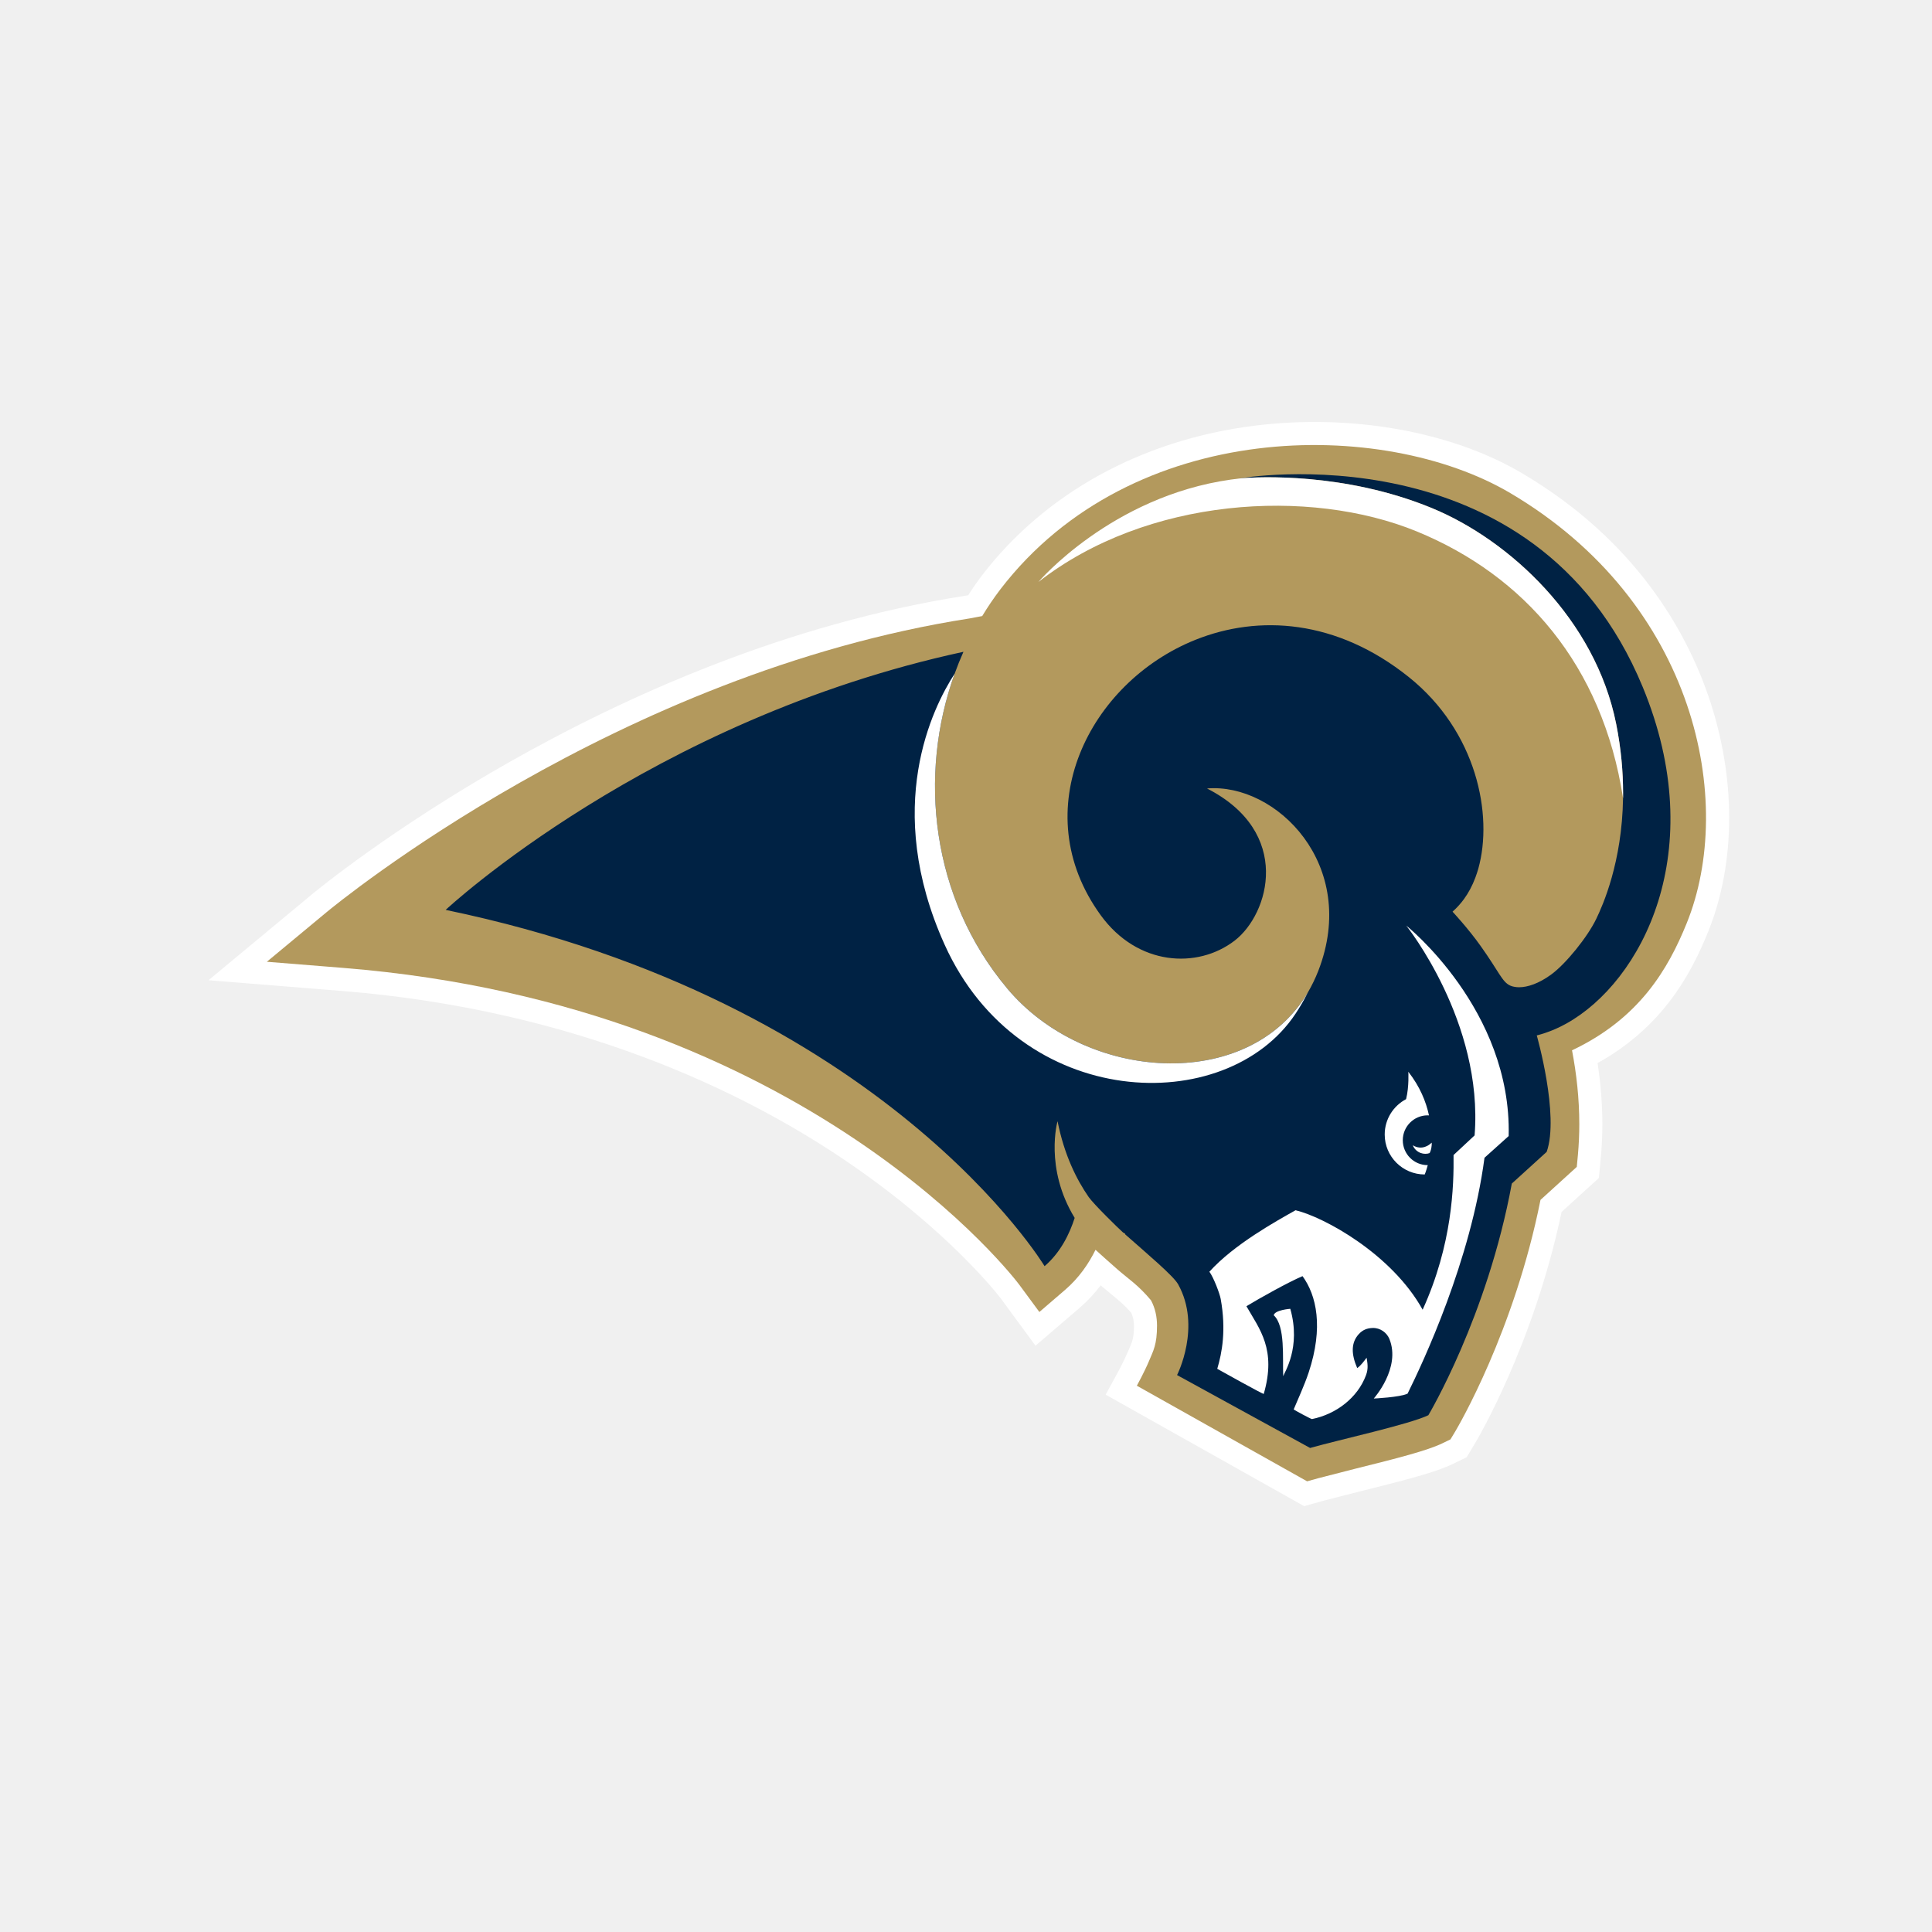
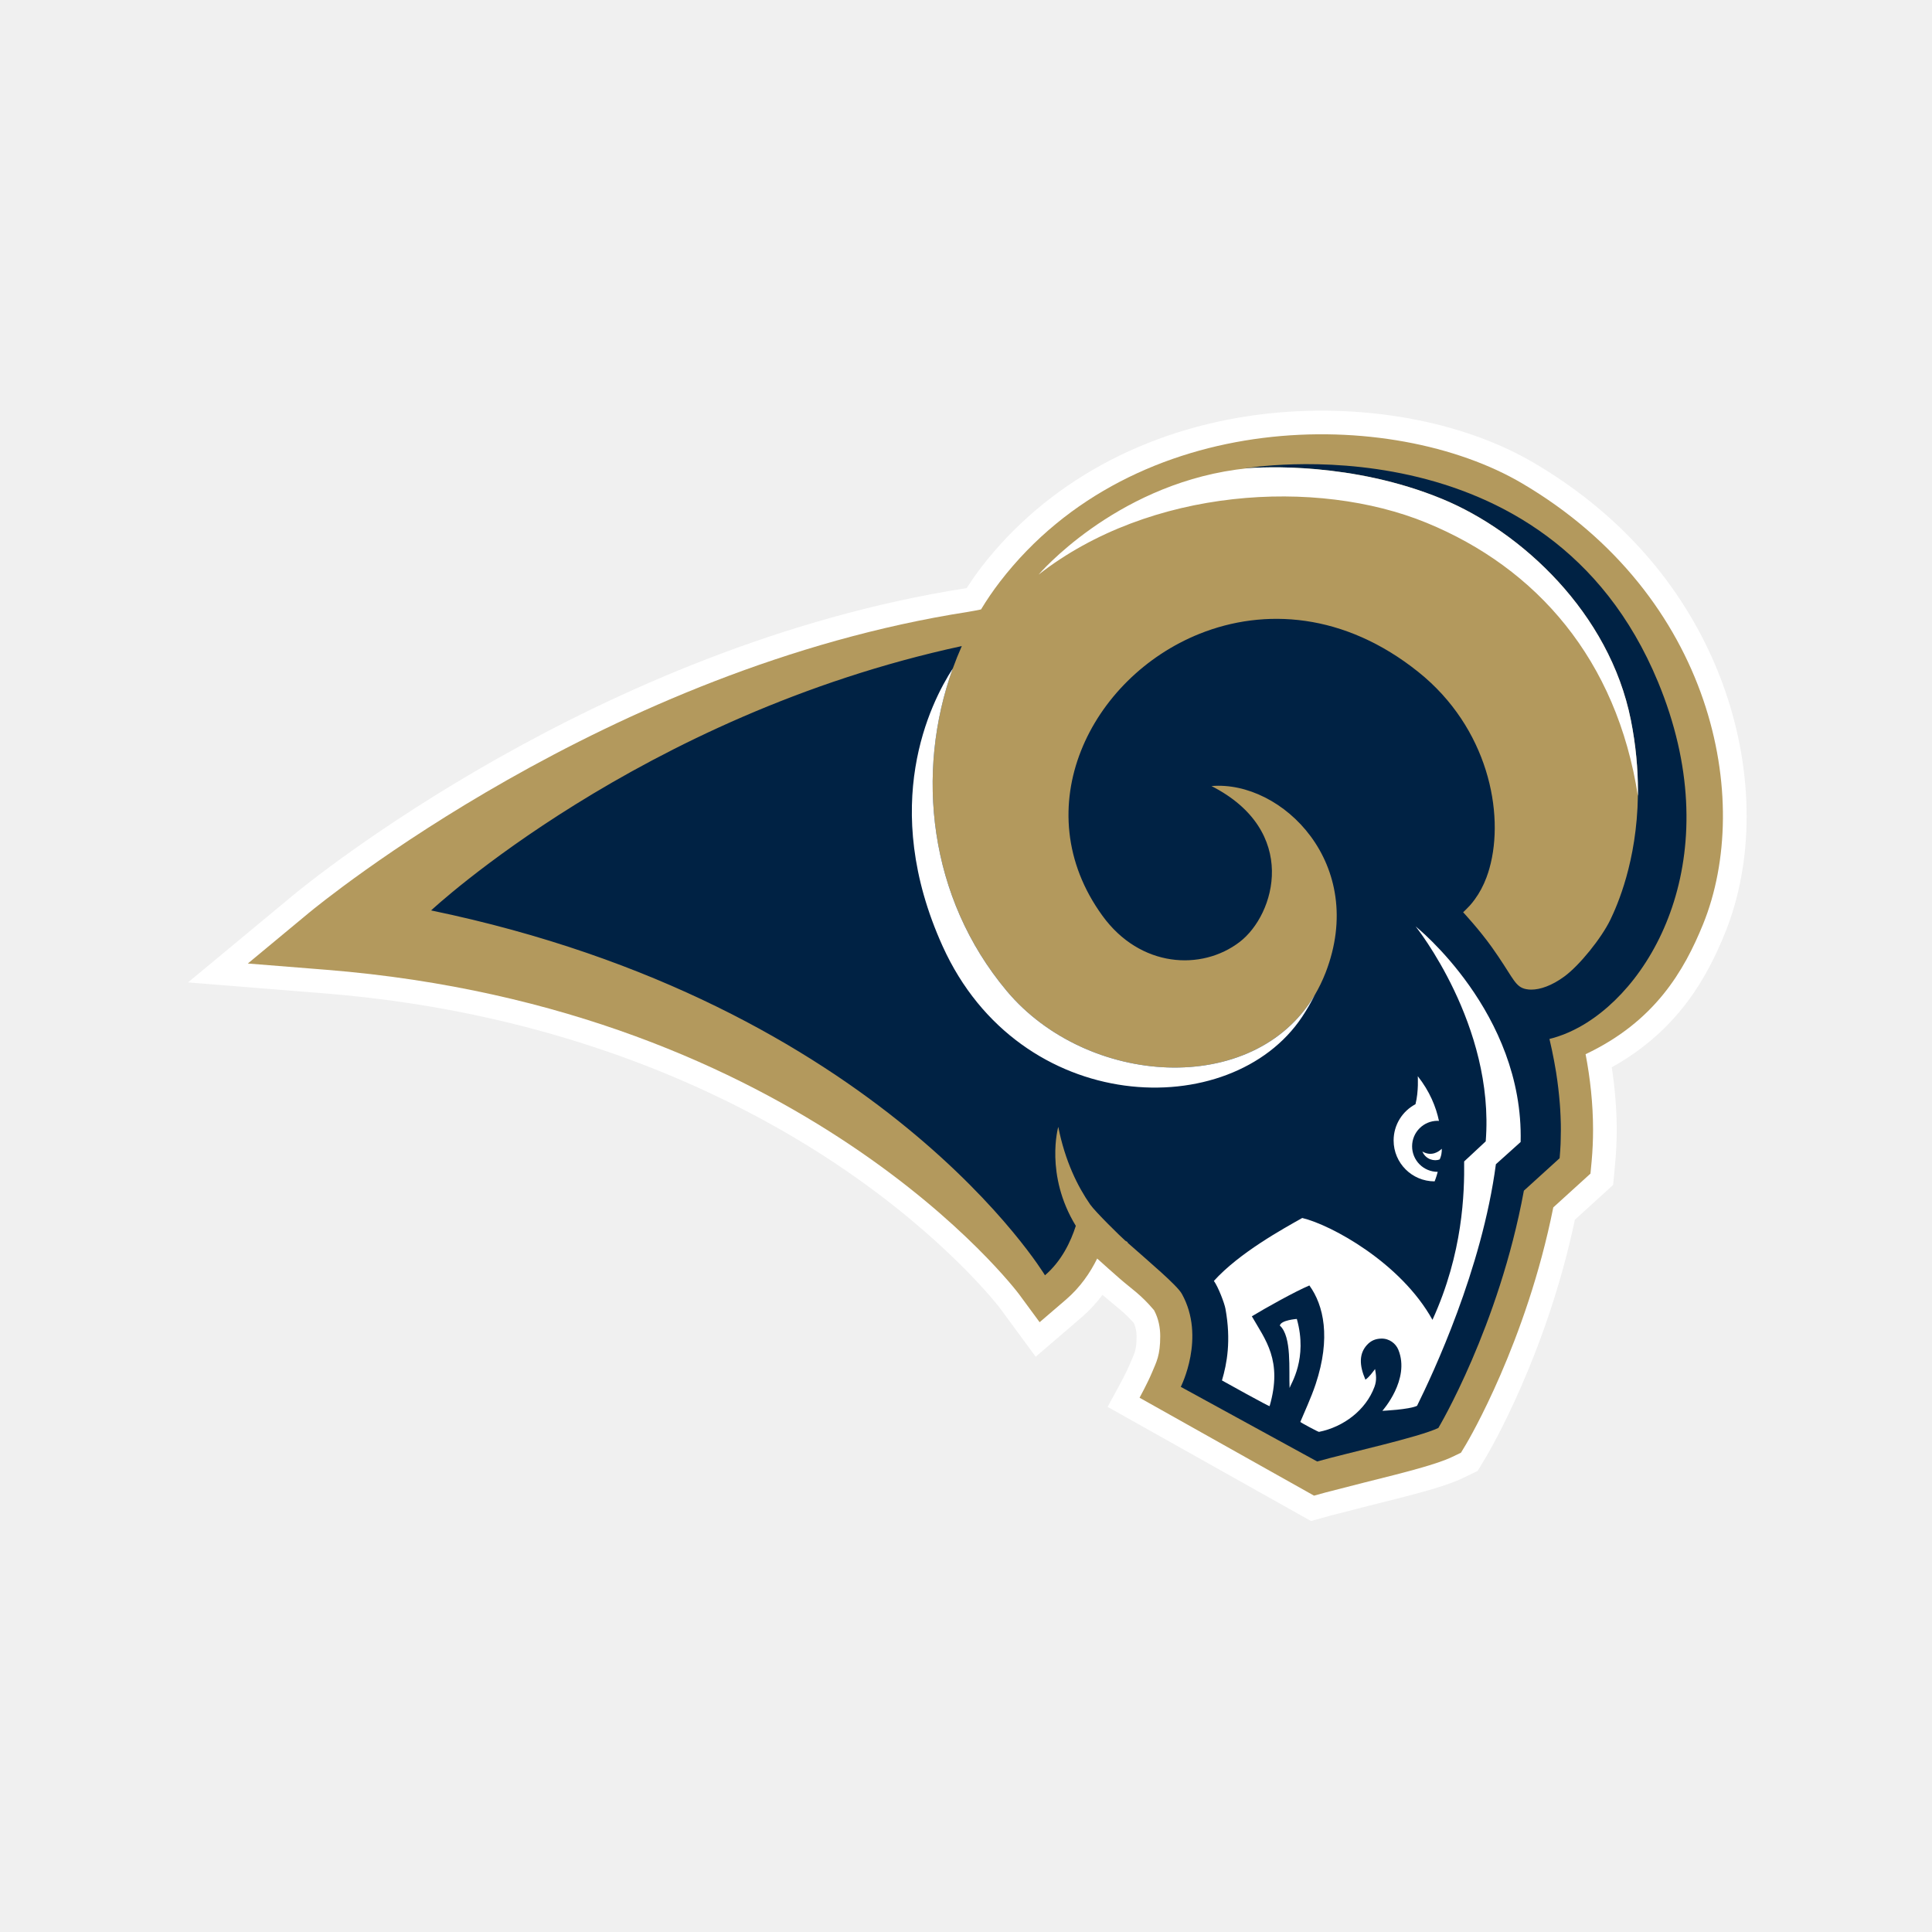
<svg xmlns="http://www.w3.org/2000/svg" width="512" height="512" viewBox="0 0 512 512">
-   <g fill="none" fill-rule="evenodd">
-     <path d="M351.024 397.63c.126-.029 9.742-2.487 9.742-2.487 11.947-2.98 19.549-4.946 24.01-7.072 0-.01 3.902-1.891 3.902-1.891l2.238-3.716c.65-1.08 15.555-26.258 22.92-61.295 2.085-1.89 9.888-8.993 9.888-8.993l.22-2.35.298-3.208c.272-2.886.403-5.802.403-8.701 0-5.228-.433-10.666-1.27-16.193 17.236-9.59 24.702-23.465 29.27-34.731 3.732-9.193 5.6-19.516 5.6-30.234 0-10.577-1.827-21.538-5.45-32.142-5.88-17.163-19.22-41.367-49.424-59.198-18.813-11.11-45.311-15.813-70.935-12.6-29.75 3.727-55.363 17.784-72.116 39.562a78.048 78.048 0 0 0-3.738 5.37l-.58.102C161 172.65 85.68 234.51 82.526 237.13l-27.268 22.637 35.321 2.842c62.253 5.008 106.322 26.786 132.322 44.173 28.483 19.053 42.192 37.142 42.328 37.328l9.19 12.516 11.82-10.14c2.004-1.73 3.816-3.696 5.456-5.87l.406.362 2.668 2.227c1.763 1.422 3.2 2.638 5.03 4.696a8.313 8.313 0 0 1 .712 3.403c0 3.184-.389 4.093-1.237 6.074l-.418.956c-1.011 2.423-2.92 5.924-2.953 5.966l-2.89 5.295 52.59 29.545" fill="#FFF" />
-     <path d="M297.596 326.6l.615.542-.026-.178-.589-.364zm89.05-86.689l-.876.881.522-.506.354-.375z" fill="#13264B" />
-     <path d="M400.253 130.677c-33.672-19.886-100.11-20.048-135.093 25.432a79.009 79.009 0 0 0-4.863 7.154c-1.511.3-2.655.512-3.32.625-93.278 14.527-167.438 75.367-170.55 77.95l-15.706 13.039 20.347 1.636c123.307 9.919 178.513 83.202 179.053 83.954l5.324 7.222 6.797-5.845c3.723-3.204 6.28-6.967 8.081-10.633 1.664 1.52 3.54 3.182 5.806 5.18 3.099 2.7 5.442 4.087 8.896 8.2 1.165 2.174 1.596 4.51 1.596 6.711 0 5.013-.965 6.626-2.122 9.384-1.147 2.758-3.22 6.546-3.22 6.546l45.121 25.332 3.044-.844 9.805-2.516c11.267-2.794 18.956-4.79 22.876-6.656l2.26-1.093 1.292-2.14c.643-1.093 15.62-26.477 22.57-61.33 2.466-2.254 9.614-8.746 9.614-8.746l.304-3.196c.243-2.745.365-5.452.365-8.132 0-6.779-.745-13.4-1.927-19.568 17.89-8.46 25.48-21.57 30.382-33.655 12.998-32.07 2.627-84.863-46.732-114.01" fill="#B3995D" />
-     <path d="M435.31 181.997c-28.532-68.982-106.912-55.208-106.912-55.208l.619-.058c4.013-.323 27.24-1.664 50.511 7.942 20.434 8.435 43.259 29.444 48.78 57.203 1.312 6.595 1.823 12.703 1.823 18.23l-.006 1.396c-.258 17.004-5.371 28.432-7.104 32.014-2.324 4.824-8.055 11.91-11.927 14.733-3.25 2.386-6.25 3.385-8.538 3.385-.443 0-.848-.045-1.226-.12h-.025a4.47 4.47 0 0 1-1.086-.323c-2.162-.986-2.903-3.576-7.848-10.515-3.273-4.619-7.433-9.073-7.433-9.073.41-.355.781-.746 1.163-1.12l.545-.587c.452-.483.872-1.032 1.3-1.6 1.198-1.633 2.217-3.535 3.027-5.686l.086-.246c.264-.69.481-1.4.698-2.118 4.01-14.295-.42-36.424-18.413-50.821-19.125-15.313-39.799-16.58-56.546-9.866-28.188 11.3-45.24 45.223-25.112 72.965 9.758 13.457 25.623 14.322 35.479 6.775 9.228-7.082 15.424-28.74-7.29-40.343 18.248-1.544 40.391 20.22 29.493 48.316a41.04 41.04 0 0 1-2.788 5.763c-15.802 26.637-58.932 23.683-79.664-1.089-20.196-24.13-23.629-56.479-13.93-83.407a85.41 85.41 0 0 1 2.337-5.804c-83.314 18.006-137.218 68.394-137.218 68.394 116.488 24.174 158.72 94.42 158.72 94.42 4.316-3.71 6.66-8.69 7.975-12.79-8.08-13.23-4.541-25.63-4.541-25.63 1.767 8.911 5.022 15.443 8.27 20.125 1.395 1.945 7.813 8.242 9.065 9.342l.589.363.025.18c5.84 5.162 12.77 10.985 14.002 13.203 6.27 11.272-.277 24.068-.277 24.068l35.257 19.316c7.86-2.218 26.262-6.244 31.338-8.677 0 0 15.63-26.131 22.117-61.391l9.24-8.4c3.42-9.686-2.625-30.858-2.625-30.858a28.941 28.941 0 0 0 2.285-.68c1.835-.61 3.67-1.428 5.507-2.44 19.967-11.064 38.326-45.663 20.259-89.283" fill="#024" />
-     <path d="M430.13 210.106c0-5.527-.51-11.635-1.823-18.228-5.52-27.761-28.345-48.77-48.78-57.203-23.272-9.607-46.497-8.264-50.511-7.943-.947.119-1.907.236-2.847.365-31.711 4.489-50.987 27.14-50.987 27.14 28.698-22.435 71.787-25.083 100.297-13.396 28.483 11.694 49.194 35.403 54.642 70.664l.008-.318v-1.08zm-92.582 138.452c.3-1.422 4.395-1.708 4.395-1.708 2.905 10.282-1.601 16.882-1.874 17.864-.218-4.675.61-13.325-2.521-16.156zm-70.632-86.609c-20.196-24.127-23.629-56.479-13.93-83.405-5.795 8.919-19.093 35.382-2.636 71.829 19.963 44.194 74.598 45.942 92.976 18.28a54.777 54.777 0 0 0 3.255-5.612c-15.803 26.636-58.933 23.68-79.665-1.092zm104.838 40.227a6.594 6.594 0 0 1 6.593-6.601l.348.02c-.779-3.654-2.405-7.645-5.474-11.567 0 0 .245 3.909-.595 7.256-3.365 1.784-5.664 5.294-5.664 9.381 0 5.841 4.756 10.583 10.605 10.583 0 0 .388-.906.805-2.473h-.026c-3.649.003-6.592-2.955-6.592-6.599z" fill="#FFF" />
-     <path d="M379.09 305.06l-.216.506c-1.334.545-3.597.06-4.473-2.052 2.463 1.448 4.355-.098 4.861-.565l.15-.138s.103 1.033-.322 2.248" fill="#13264B" />
-     <path d="M379.414 302.813l-.152.136c-.504.468-2.396 2.017-4.86.568.876 2.112 3.14 2.595 4.473 2.05l.217-.506c.423-1.217.322-2.248.322-2.248zm20.4-1.751c.82-33.492-27.145-55.774-27.145-55.774s20.5 25.556 18.116 55.606l-5.578 5.199c.09 8.158-.294 23.642-8.193 40.995-8.183-14.798-26.235-24.597-33.674-26.36-5.06 2.848-16.29 9.026-22.838 16.289 1.146 1.573 2.75 5.83 2.996 7.216 1.487 8.232.368 14.205-.913 18.52.019.016 12.502 6.985 12.325 6.64 3.418-11.827-1.129-17.16-4.597-23.233 3.373-2.05 11.216-6.443 14.873-7.968 3.7 5.094 5.601 13.525 1.626 25.524-1.197 3.593-2.926 7.252-3.967 9.781.015.131 4.875 2.725 4.846 2.57 6.316-1.27 12.09-5.59 14.324-11.649.667-1.801.371-3.191.153-4.607-.622.793-1.471 2.05-2.495 2.748-1.62-3.752-1.641-6.74.41-8.992 1.057-1.163 2.244-1.59 3.663-1.636 2.097-.072 3.784 1.284 4.45 2.885 3.137 7.707-4.136 15.81-4.136 15.81s6.959-.319 8.964-1.3c4.1-8.28 16.783-35.265 20.382-62.506l6.409-5.758z" fill="#FFF" />
+   <g fill="none">
+     <path d="M260.01 150.371c-1.335 1.737-2.606 3.592-3.84 5.485-97.958 15.26-175.155 78.62-178.397 81.312l-27.947 23.181 36.202 2.908c63.814 5.128 108.977 27.442 135.628 45.246 29.198 19.512 43.25 38.04 43.384 38.22-.02-.02 5.423 7.377 5.423 7.377l4.005 5.448 12.109-10.391c2.05-1.757 3.914-3.776 5.595-6 .418.372 3.152 2.65 3.152 2.65 1.803 1.462 3.287 2.694 5.156 4.808a8.493 8.493 0 0 1 .726 3.477c0 3.264-.398 4.202-1.267 6.226l-.422.974c-1.037 2.486-3 6.074-3.02 6.107l-2.973 5.435 53.898 30.255 5.563-1.544c.118-.029 9.985-2.552 9.985-2.552 12.244-3.047 20.036-5.062 24.602-7.245.004-.004 4.009-1.929 4.009-1.929l2.291-3.809c.66-1.11 15.941-26.892 23.488-62.77 2.152-1.95 10.132-9.212 10.132-9.212l.234-2.413.307-3.284c.275-2.953.414-5.947.414-8.913 0-5.357-.459-10.919-1.311-16.583 17.683-9.826 25.327-24.03 30.013-35.575 3.816-9.417 5.726-19.992 5.726-30.964 0-10.833-1.857-22.055-5.587-32.925-6.017-17.575-19.692-42.358-50.651-60.63-19.274-11.369-46.45-16.19-72.705-12.9-30.492 3.825-56.75 18.213-73.921 40.53z" fill="#FFF" />
+     <path d="M298.218 328.799c.21.176.418.356.627.553l-.028-.185s-.218-.119-.599-.368m91.267-88.79c-.286.299-.586.602-.893.905l.541-.516c.119-.123.242-.262.352-.39" fill="#024" />
+     <path d="M403.452 128.139c-34.53-20.372-102.62-20.536-138.473 26.049a79.77 79.77 0 0 0-4.997 7.319 85.81 85.81 0 0 1-3.398.639c-95.605 14.88-171.613 77.196-174.806 79.837L65.68 255.34l20.856 1.67c126.384 10.17 182.967 85.22 183.529 85.982l5.447 7.405 6.973-5.984c3.812-3.276 6.435-7.135 8.28-10.886a510.655 510.655 0 0 0 5.952 5.295c3.164 2.77 5.574 4.19 9.12 8.4 1.193 2.225 1.635 4.617 1.635 6.87 0 5.135-.992 6.794-2.172 9.616-1.18 2.826-3.304 6.705-3.304 6.705l46.237 25.95 3.132-.864 10.046-2.576c11.547-2.871 19.434-4.903 23.45-6.832l2.308-1.106 1.328-2.2c.664-1.117 16.007-27.121 23.14-62.811 2.52-2.302 9.85-8.953 9.85-8.953l.315-3.277c.25-2.801.373-5.574.373-8.326 0-6.943-.767-13.721-1.976-20.049 18.335-8.654 26.11-22.084 31.14-34.461 13.322-32.848 2.702-86.924-47.888-116.769" fill="#B3995D" />
+     <path d="M439.382 180.7c-29.259-70.652-109.587-56.55-109.587-56.55s.217-.017.627-.053c4.111-.324 27.922-1.704 51.779 8.134 20.942 8.637 44.326 30.152 49.991 58.585 1.349 6.758 1.873 13.004 1.873 18.68l-.008 1.413c-.266 17.423-5.517 29.129-7.28 32.799-2.381 4.94-8.259 12.197-12.223 15.08-3.336 2.45-6.407 3.473-8.755 3.473a6.81 6.81 0 0 1-1.263-.114h-.012a4.842 4.842 0 0 1-1.123-.336c-2.214-1.016-2.972-3.662-8.034-10.776-3.366-4.726-7.62-9.277-7.62-9.277.418-.377.795-.77 1.18-1.163l.004-.008c.189-.189.373-.381.566-.582.463-.495.894-1.065 1.32-1.638 1.238-1.683 2.287-3.633 3.111-5.828.029-.086.066-.164.086-.254.262-.705.504-1.43.705-2.175 4.116-14.638-.41-37.296-18.855-52.04-19.61-15.69-40.794-16.985-57.964-10.112-28.89 11.582-46.373 46.33-25.738 74.734 9.993 13.774 26.262 14.663 36.358 6.938 9.473-7.257 15.818-29.44-7.464-41.317 18.7-1.577 41.4 20.708 30.226 49.488a41.475 41.475 0 0 1-2.857 5.89c-16.2 27.285-60.407 24.263-81.648-1.102-20.704-24.73-24.225-57.844-14.281-85.424a90.085 90.085 0 0 1 2.39-5.951c-85.391 18.443-140.638 70.057-140.638 70.057 119.396 24.754 162.682 96.695 162.682 96.695 4.423-3.8 6.82-8.904 8.173-13.102-8.28-13.544-4.652-26.241-4.652-26.241 1.808 9.121 5.148 15.818 8.477 20.61 1.426 1.994 8.005 8.437 9.288 9.567.381.246.603.365.603.365l.028.184c5.985 5.296 13.084 11.263 14.351 13.528 6.427 11.538-.279 24.652-.279 24.652l36.141 19.778c8.055-2.28 26.91-6.393 32.12-8.887 0 0 16.01-26.766 22.663-62.878l9.473-8.605c.115-1.265.197-2.523.254-3.776.013-.434.02-.872.033-1.298.033-.811.041-1.63.041-2.445 0-.529-.008-1.057-.012-1.577-.016-.697-.041-1.385-.07-2.073-.028-.59-.049-1.183-.086-1.76-.024-.525-.074-1.037-.11-1.549-.222-2.724-.533-5.41-.943-8.015a1.592 1.592 0 0 1-.045-.307c-.164-1-.336-1.983-.52-2.958-.382-1.994-.776-3.952-1.239-5.848a25.1 25.1 0 0 0 2.345-.68c1.881-.623 3.77-1.466 5.652-2.503 20.454-11.345 39.273-46.773 20.766-91.449" fill="#024" />
+     <path d="M434.066 209.495c0-5.677-.525-11.923-1.873-18.68-5.665-28.429-29.05-49.948-49.992-58.581-23.856-9.842-47.667-8.462-51.779-8.139-.967.12-1.955.242-2.918.373-32.505 4.6-52.258 27.806-52.258 27.806 29.414-22.99 73.577-25.705 102.799-13.729 29.201 11.98 50.422 36.263 56.013 72.375 0-.114.008-.217.008-.323a25.296 25.296 0 0 1 0-1.102m-94.897 141.79c.303-1.458 4.504-1.753 4.504-1.753 2.972 10.53-1.652 17.297-1.922 18.292-.221-4.772.631-13.635-2.582-16.539m-72.394-88.698c-20.704-24.725-24.221-57.843-14.277-85.424-5.943 9.138-19.577 36.235-2.705 73.56 20.462 45.269 76.463 47.055 95.294 18.729a54.316 54.316 0 0 0 3.336-5.759c-16.195 27.286-60.403 24.26-81.648-1.106m107.447 41.19c0-3.727 3.025-6.754 6.767-6.754.123 0 .238.02.353.033-.795-3.76-2.464-7.848-5.616-11.853 0 0 .263 3.997-.606 7.421-3.44 1.827-5.796 5.435-5.796 9.604 0 5.997 4.861 10.846 10.862 10.846 0 0 .406-.93.828-2.531-.012 0-.025.008-.025.008a6.766 6.766 0 0 1-6.767-6.774" fill="#FFF" />
+     <path d="M381.744 306.744c-.07.172-.127.344-.213.512-1.374.566-3.69.058-4.587-2.097 2.517 1.475 4.464-.102 4.988-.585.086-.09.144-.144.144-.144s.11 1.065-.332 2.314" fill="#024" />
+     <path d="M382.076 304.429l-.143.143c-.525.483-2.472 2.06-4.989.59.898 2.15 3.214 2.658 4.587 2.093.086-.168.143-.34.213-.512.443-1.245.332-2.314.332-2.314" fill="#FFF" />
+     <path d="M402.983 302.64c.849-34.301-27.82-57.122-27.82-57.122s21.016 26.171 18.569 56.955l-5.718 5.32c.09 8.343-.291 24.214-8.395 41.981-8.39-15.15-26.894-25.193-34.514-26.995-5.193 2.929-16.695 9.248-23.413 16.678 1.176 1.622 2.824 5.976 3.07 7.397 1.533 8.433.385 14.552-.93 18.975.016.008 12.817 7.151 12.632 6.8 3.5-12.112-1.151-17.576-4.713-23.793 3.467-2.113 11.501-6.606 15.248-8.175 3.791 5.226 5.747 13.856 1.664 26.151-1.221 3.67-3 7.43-4.062 10.01.016.14 4.997 2.802 4.96 2.638 6.476-1.307 12.395-5.738 14.686-11.931.685-1.843.39-3.273.16-4.718-.643.819-1.508 2.097-2.557 2.817-1.665-3.854-1.69-6.905.414-9.207 1.09-1.187 2.3-1.634 3.754-1.679 2.156-.074 3.89 1.31 4.558 2.957 3.218 7.889-4.238 16.186-4.238 16.186s7.14-.323 9.194-1.33c4.197-8.479 17.195-36.117 20.893-64.02l6.558-5.894z" fill="#FFF" />
  </g>
</svg>
